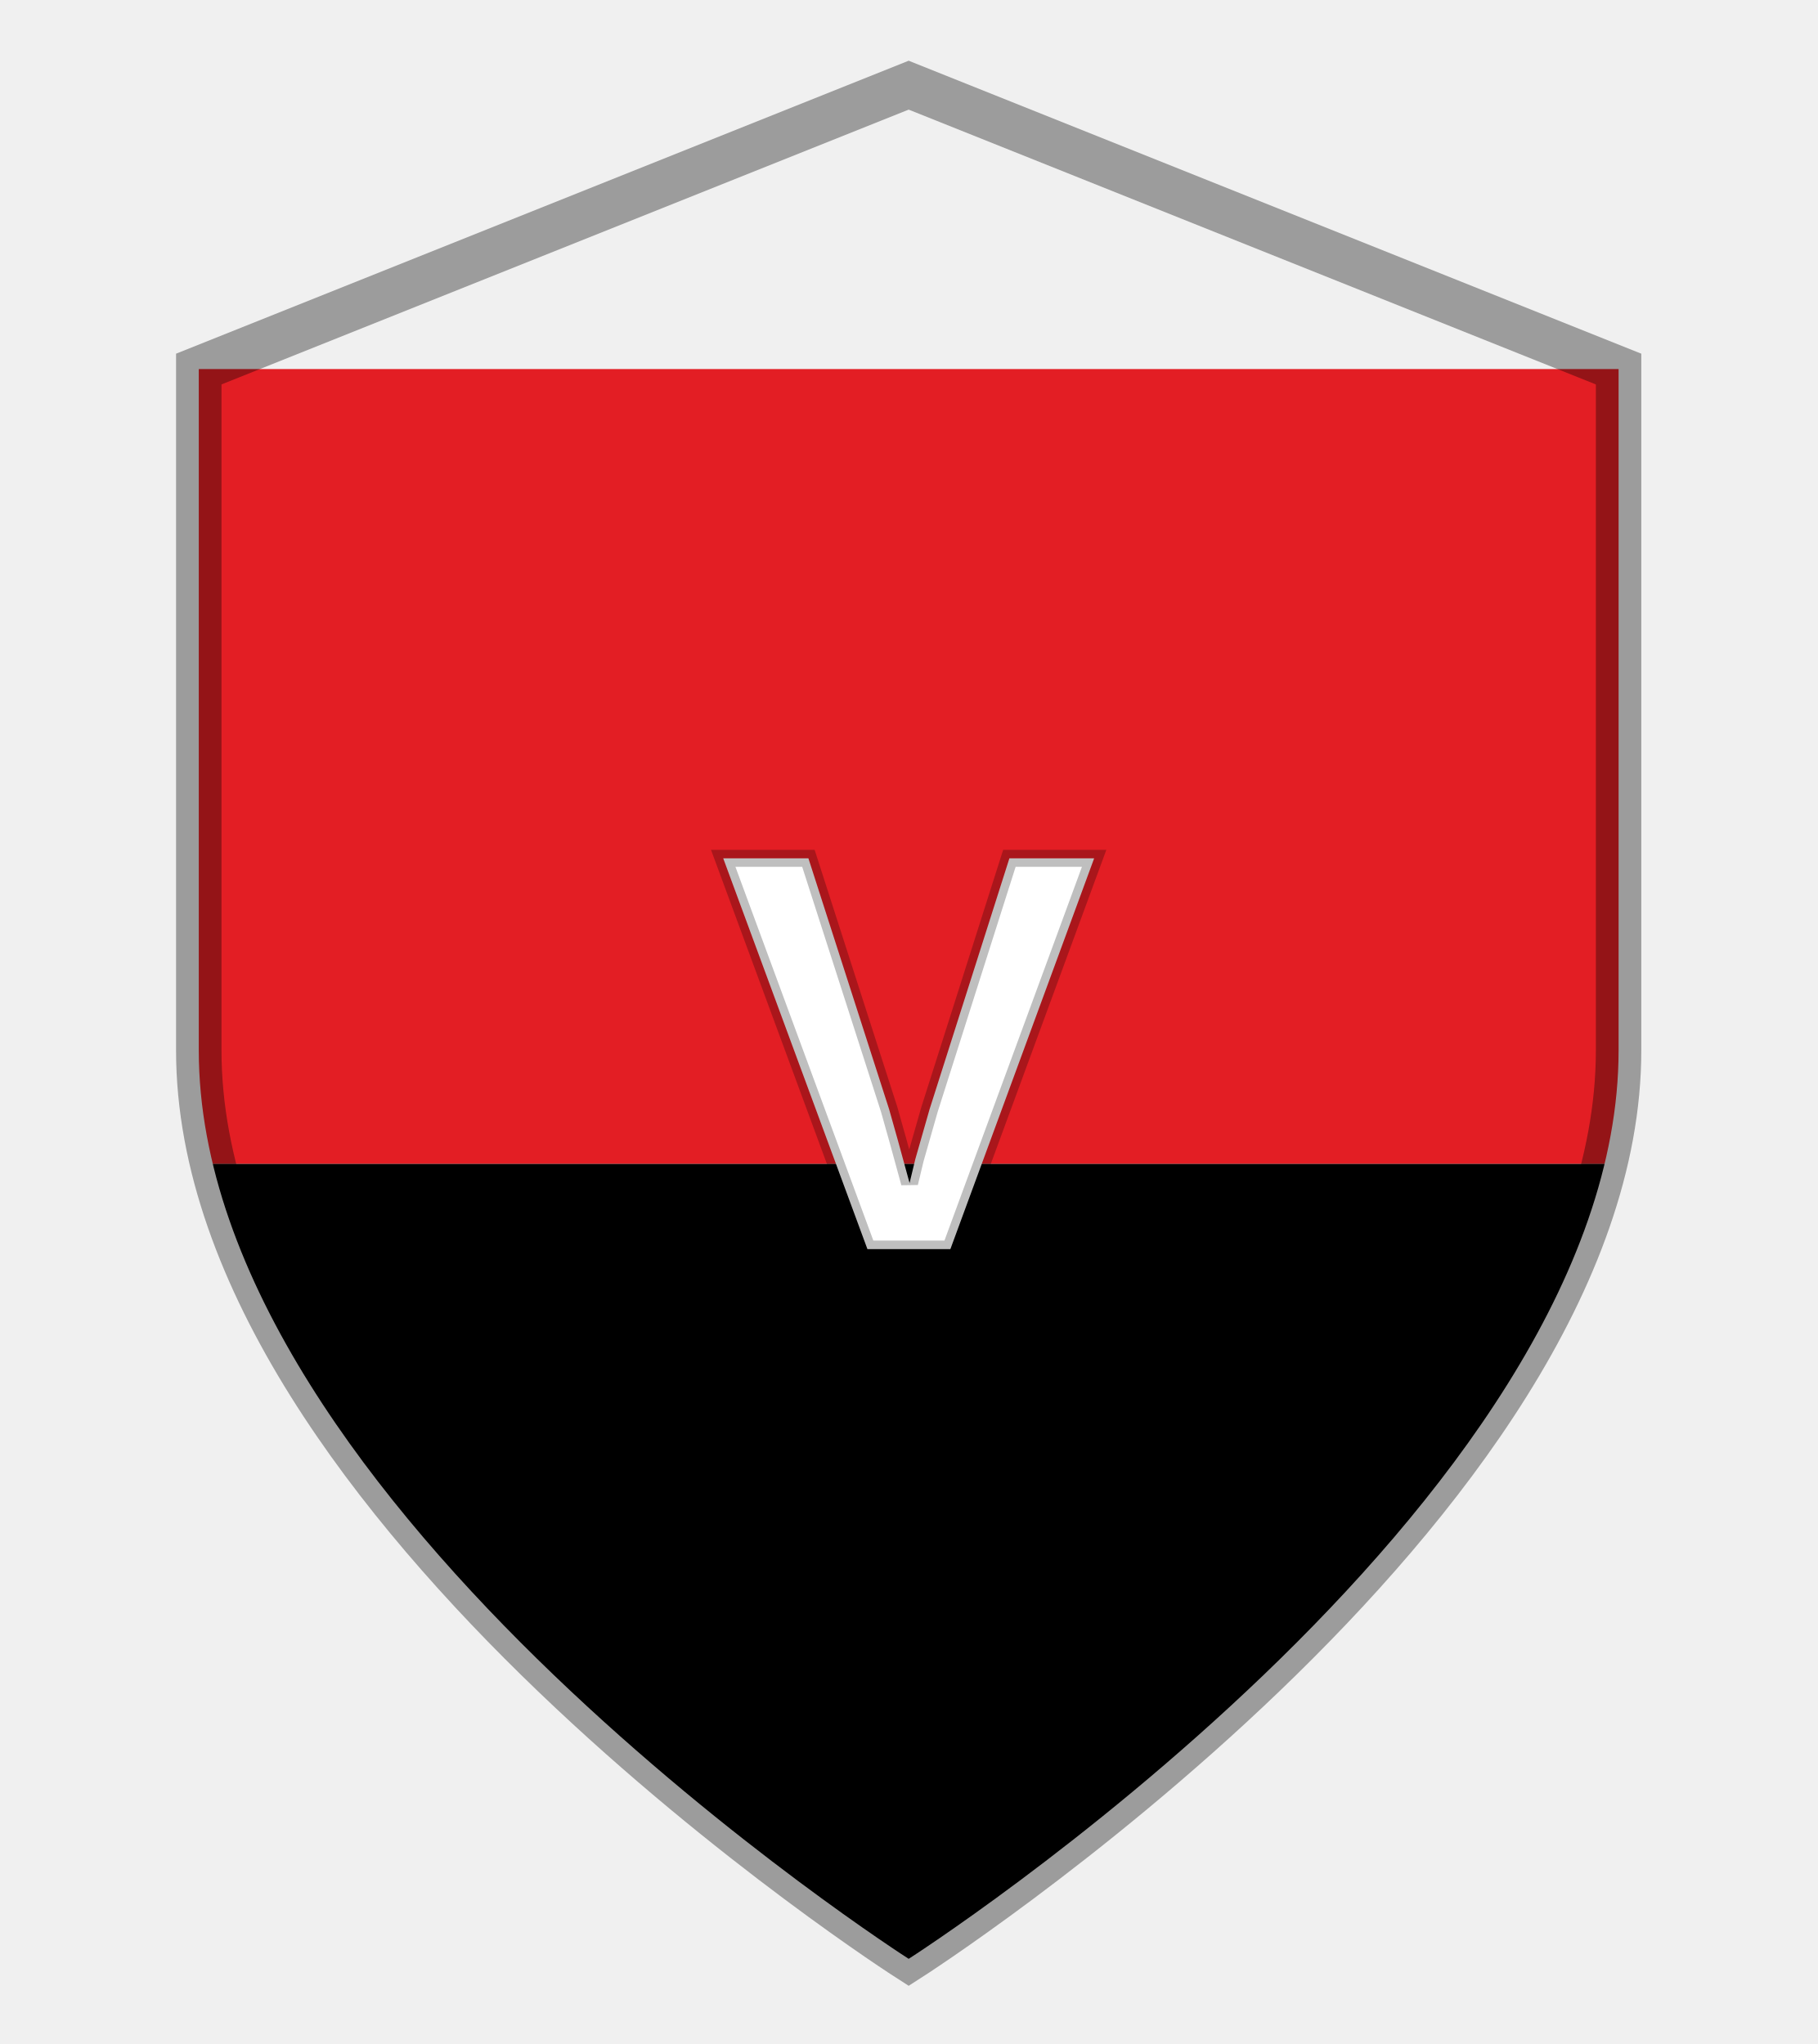
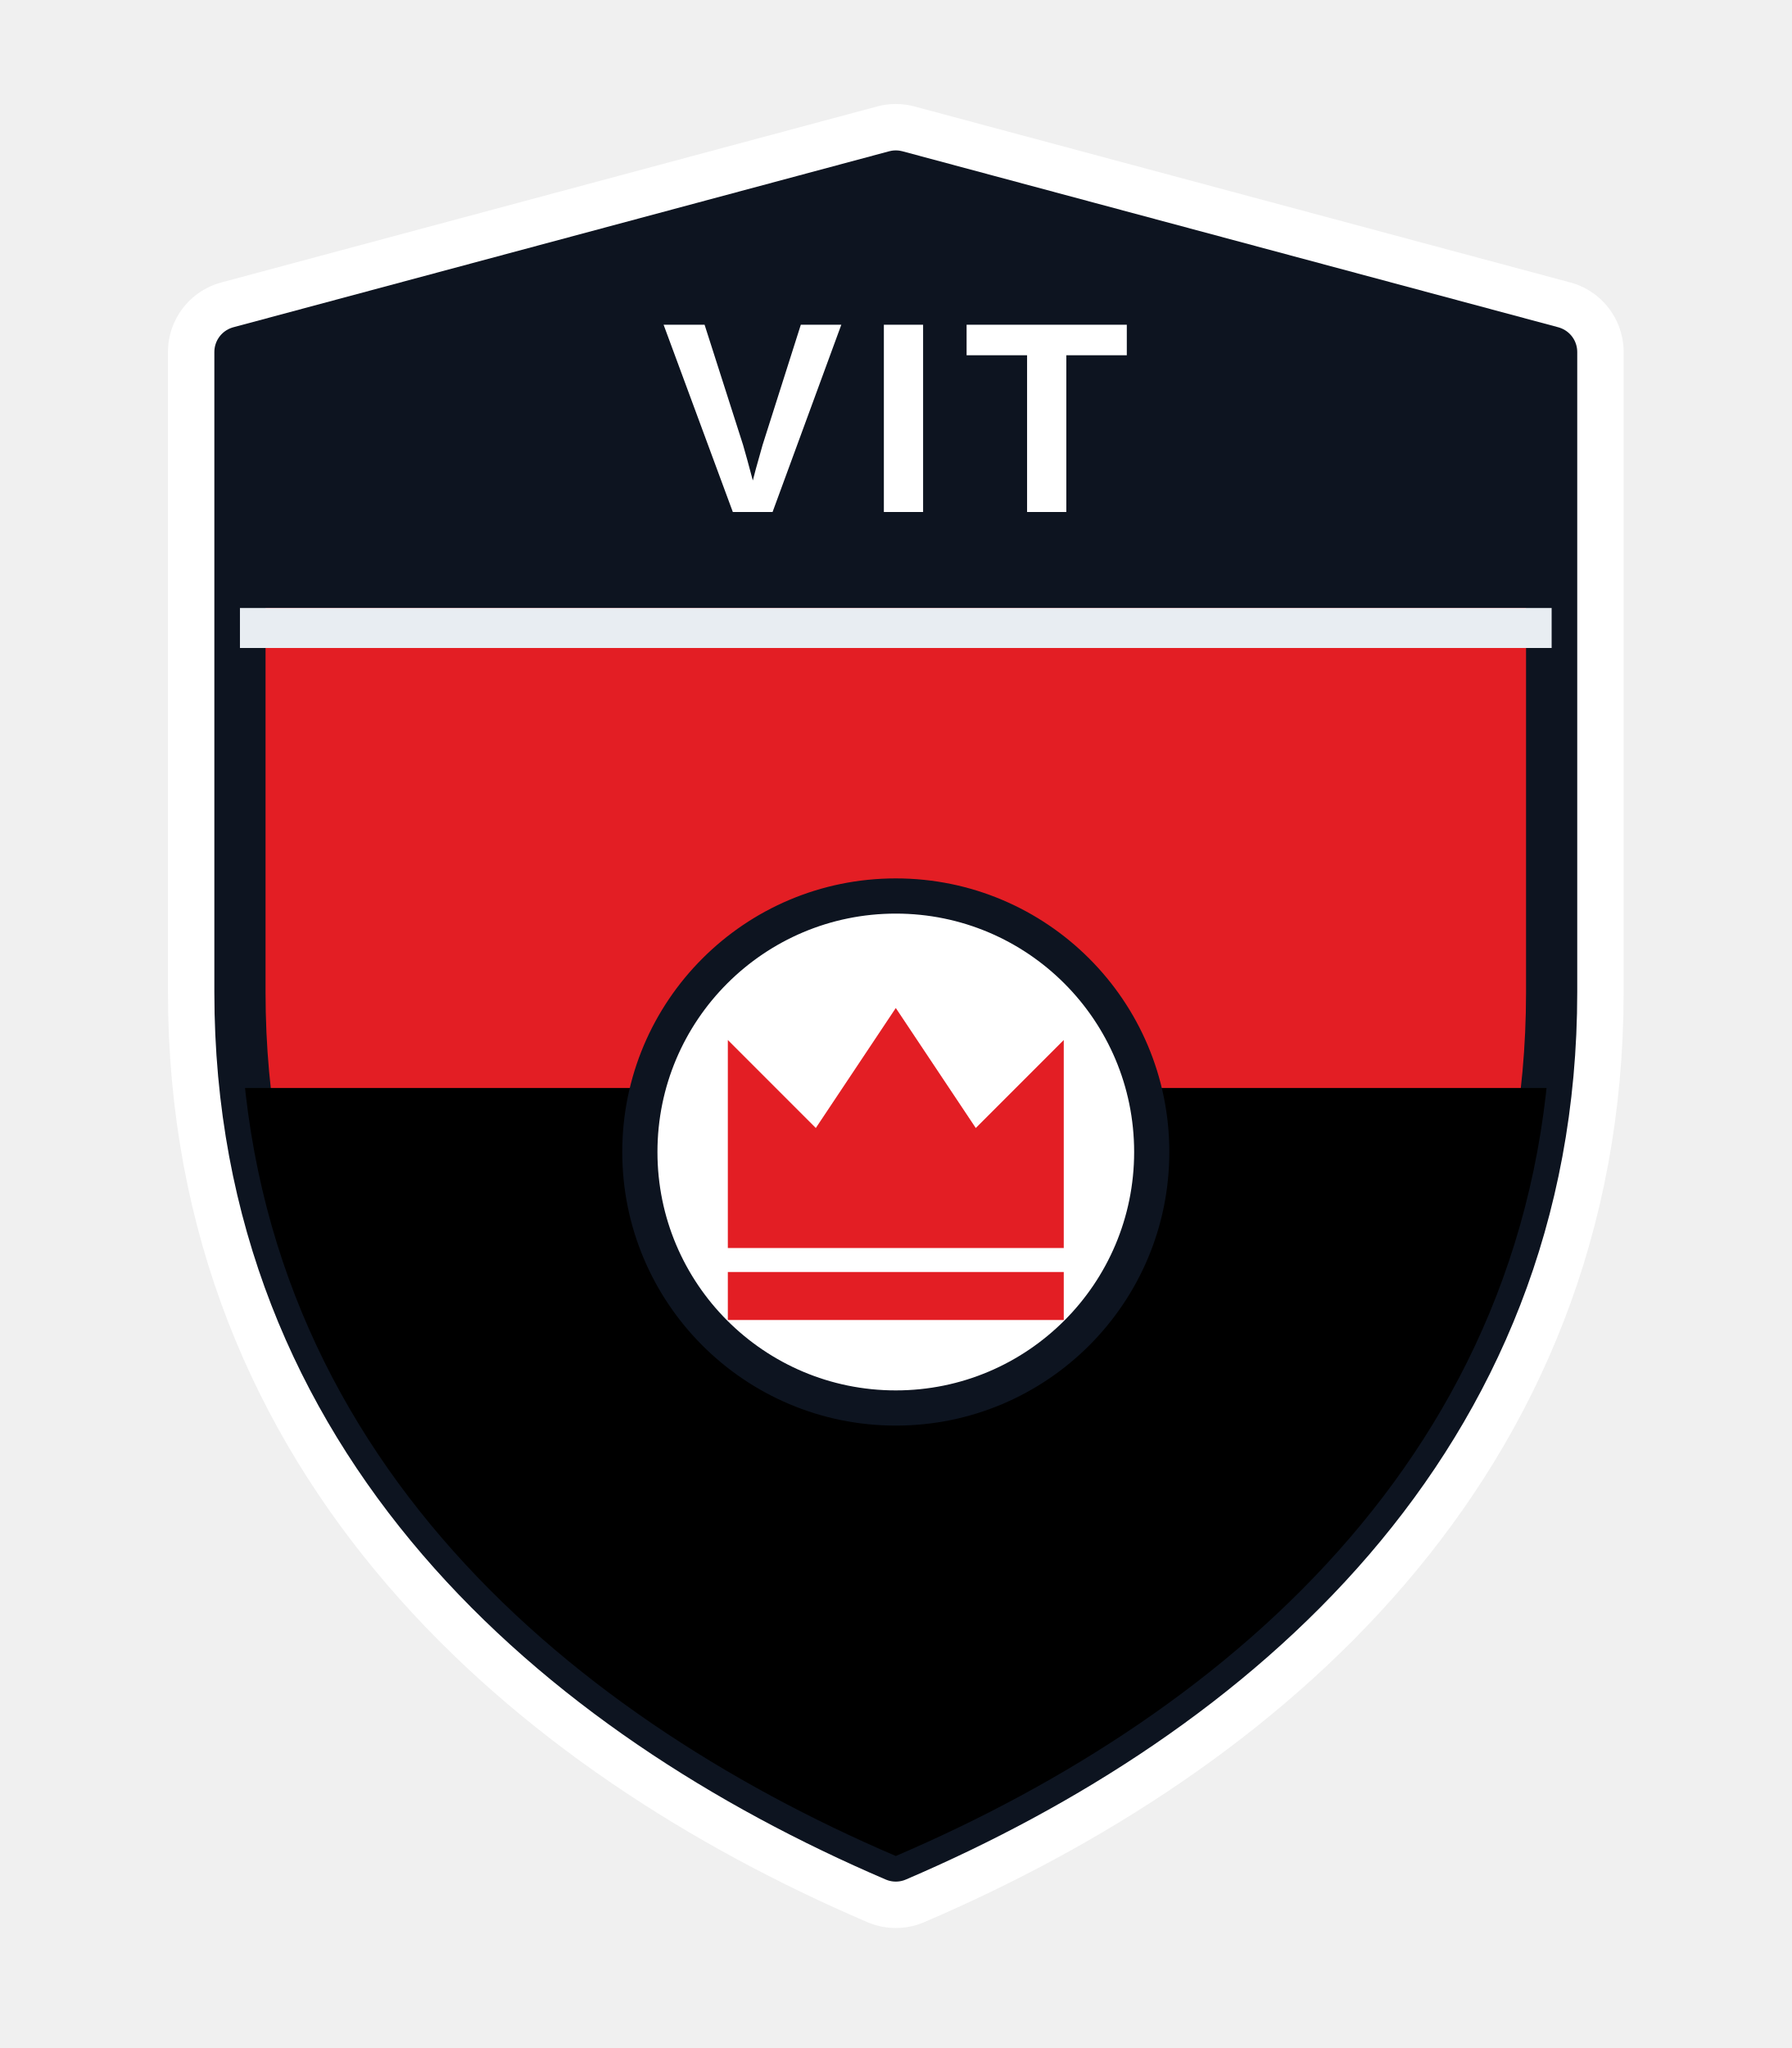
- <svg xmlns="http://www.w3.org/2000/svg" viewBox="0 0 64 72" role="img" aria-label="Vitória">
+ <svg xmlns="http://www.w3.org/2000/svg" viewBox="-6 -6 112 128" role="img" aria-label="Vitória" style="background:transparent">
  <defs>
-     <clipPath id="shield-clip">
-       <path d="M32 3 L57 13 L57 37 C57 53 32 69 32 69 C32 69 7 53 7 37 L7 13 Z" />
+     <clipPath id="crest-vitoria-20">
+       <path d="M50 5 L91 16 V56 C91 84 71 101 50 110 C29 101 9 84 9 56 V16 Z" />
    </clipPath>
  </defs>
-   <g clip-path="url(#shield-clip)">
-     <rect x="7" y="13" width="50" height="28" fill="#E31E24" />
-     <rect x="7" y="41" width="50" height="28" fill="#000000" />
+   <path d="M50 5 L91 16 V56 C91 84 71 101 50 110 C29 101 9 84 9 56 V16 Z" fill="#ffffff" stroke="#ffffff" stroke-width="9" stroke-linejoin="round" />
+   <path d="M50 5 L91 16 V56 C91 84 71 101 50 110 C29 101 9 84 9 56 V16 Z" fill="#E31E24" stroke="#0d1420" stroke-width="3.2" stroke-linejoin="round" />
+   <g clip-path="url(#crest-vitoria-20)">
+     <rect x="0" y="62" width="100" height="54" fill="#000000" />
+     <rect x="0" y="0" width="100" height="32" fill="#0d1420" />
+     <rect x="0" y="32" width="100" height="2.5" fill="#e8edf2" />
  </g>
-   <path d="M32 3 L57 13 L57 37 C57 53 32 69 32 69 C32 69 7 53 7 37 L7 13 Z" fill="none" stroke="rgba(0,0,0,.35)" stroke-width="1.6" />
-   <text x="32" y="44" text-anchor="middle" font-family="Barlow Condensed,Arial,sans-serif" font-weight="800" font-size="20" fill="#ffffff" stroke="rgba(0,0,0,.25)" stroke-width=".6">V</text>
+   <text x="50" y="26" text-anchor="middle" font-family="Barlow Condensed, Arial Narrow, Arial, sans-serif" font-weight="800" font-size="17" letter-spacing="1.4" fill="#ffffff">VIT</text>
+   <circle cx="50" cy="66" r="16" fill="#ffffff" stroke="#0d1420" stroke-width="2.2" />
+   <polygon fill="#E31E24" points="39.5,72 39.5,59 45,64.5 50,57 55,64.5 60.5,59 60.5,72" />
+   <rect x="39.5" y="73.5" width="21" height="3" fill="#E31E24" />
</svg>
